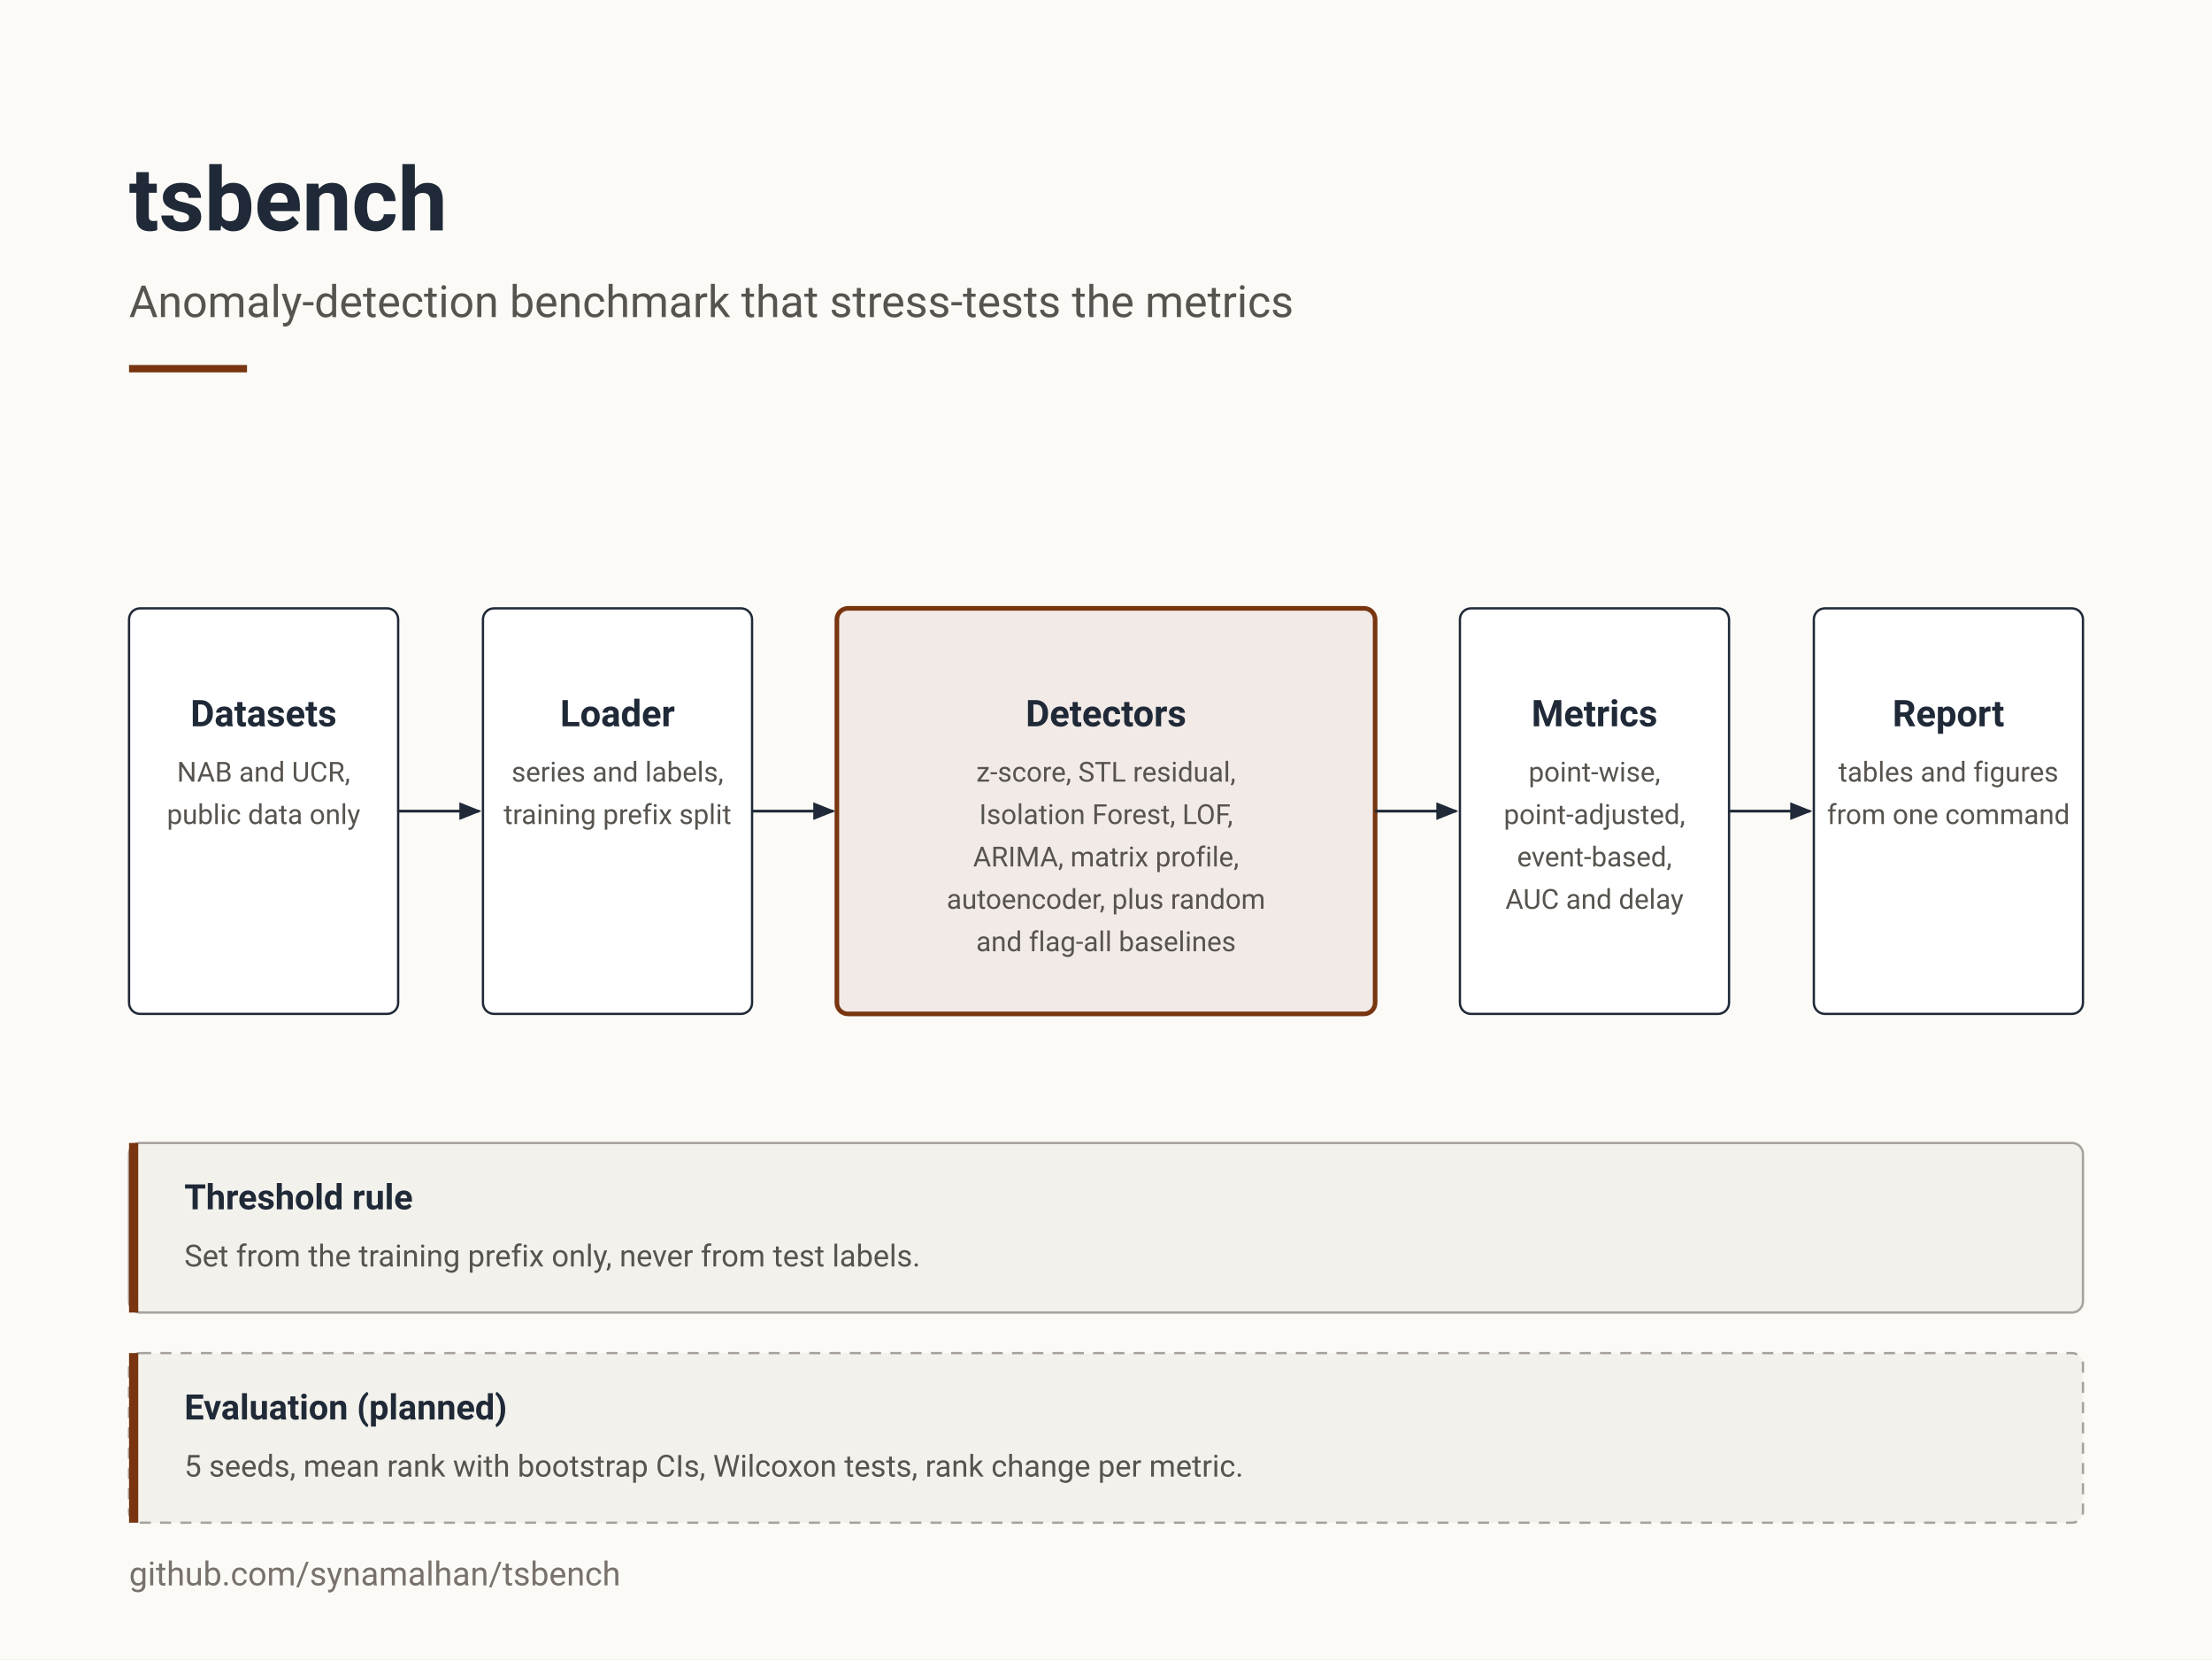
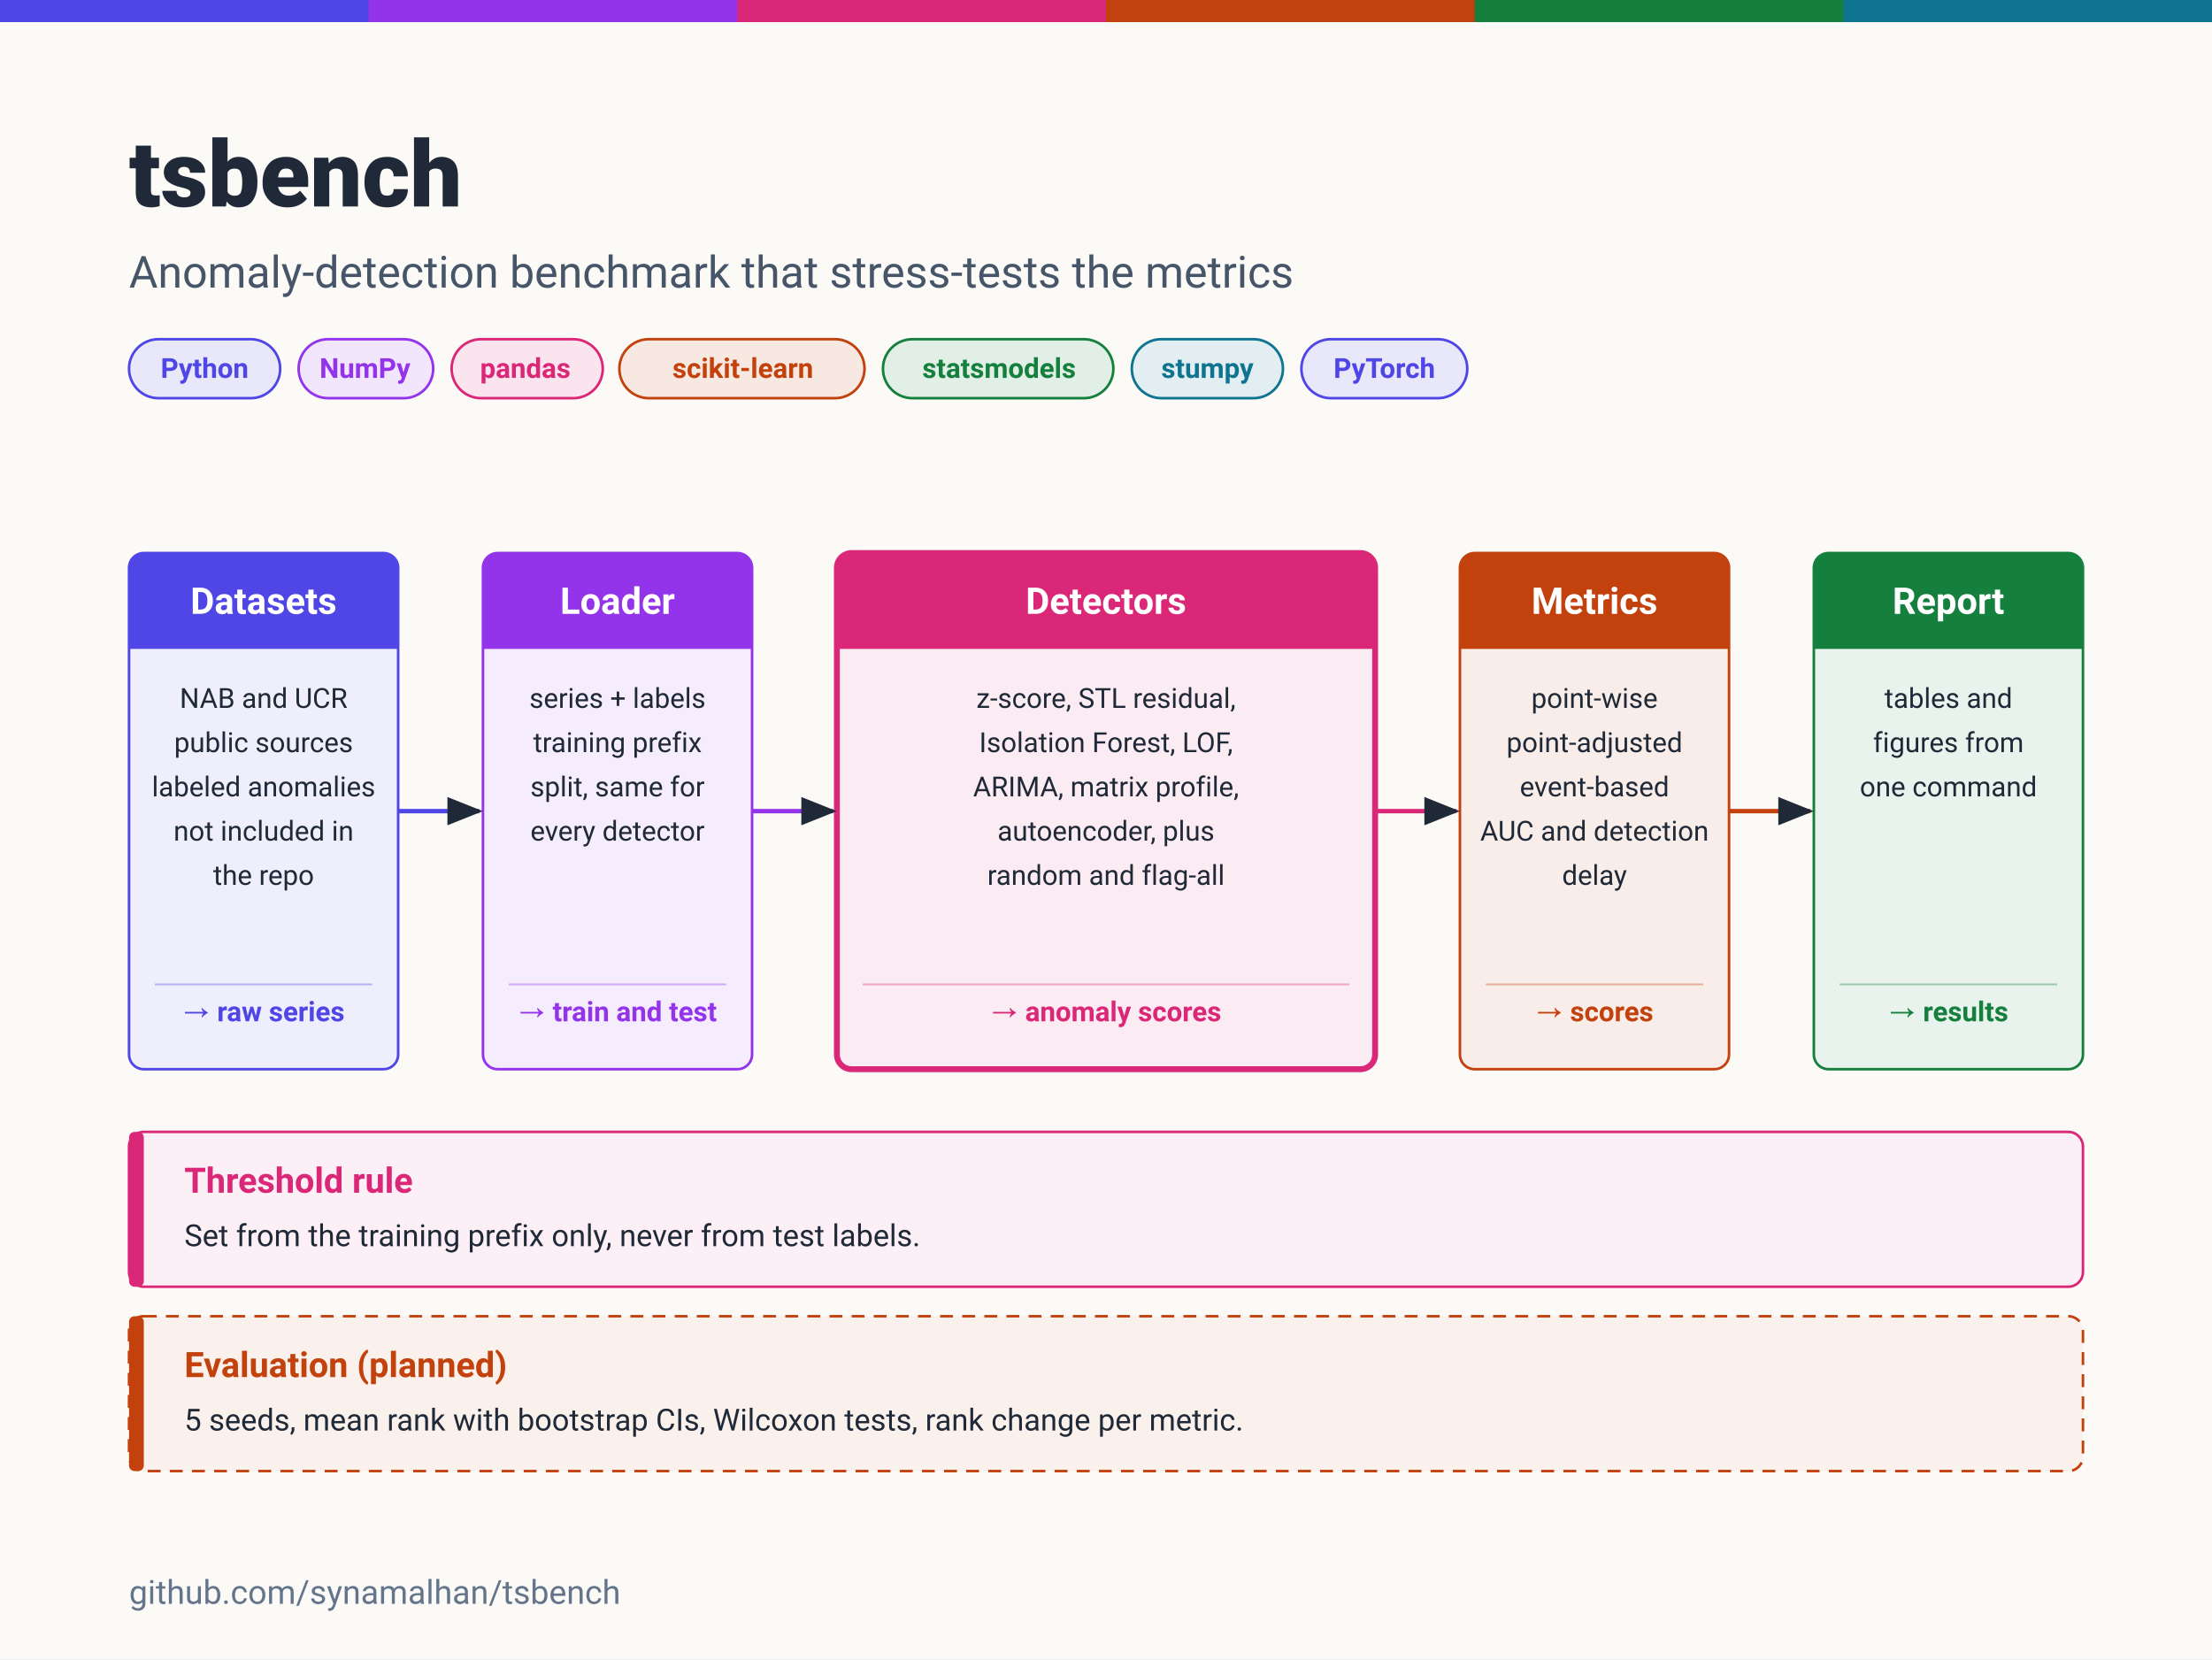
<svg xmlns="http://www.w3.org/2000/svg" viewBox="0 0 1200 900" width="1200" height="900" role="img" aria-labelledby="t">
  <defs>
    <marker id="a" viewBox="0 0 10 10" refX="9" refY="5" markerWidth="8" markerHeight="8" orient="auto">
      <path d="M0 1L10 5L0 9z" fill="#1f2937" />
    </marker>
  </defs>
  <rect width="1200" height="900" fill="#fbfaf7" />
-   <text x="70" y="125" font-family="system-ui,-apple-system,'Segoe UI',Roboto,Helvetica,Arial,sans-serif" font-size="48" font-weight="700" fill="#1f2937">tsbench</text>
-   <text x="70" y="172" font-family="system-ui,-apple-system,'Segoe UI',Roboto,Helvetica,Arial,sans-serif" font-size="24" fill="#57534e">Anomaly-detection benchmark that stress-tests the metrics</text>
-   <rect x="70" y="198" width="64" height="4" fill="#78350f" />
-   <rect x="70" y="330" width="146" height="220" rx="6" fill="#ffffff" stroke="#1f2937" stroke-width="1.25" />
-   <text x="143" y="394" text-anchor="middle" font-family="system-ui,-apple-system,'Segoe UI',Roboto,Helvetica,Arial,sans-serif" font-size="20" font-weight="700" fill="#1f2937">Datasets</text>
-   <text x="143" y="424" text-anchor="middle" font-family="system-ui,-apple-system,'Segoe UI',Roboto,Helvetica,Arial,sans-serif" font-size="15" fill="#57534e">NAB and UCR,</text>
-   <text x="143" y="447" text-anchor="middle" font-family="system-ui,-apple-system,'Segoe UI',Roboto,Helvetica,Arial,sans-serif" font-size="15" fill="#57534e">public data only</text>
-   <rect x="262" y="330" width="146" height="220" rx="6" fill="#ffffff" stroke="#1f2937" stroke-width="1.25" />
-   <text x="335" y="394" text-anchor="middle" font-family="system-ui,-apple-system,'Segoe UI',Roboto,Helvetica,Arial,sans-serif" font-size="20" font-weight="700" fill="#1f2937">Loader</text>
-   <text x="335" y="424" text-anchor="middle" font-family="system-ui,-apple-system,'Segoe UI',Roboto,Helvetica,Arial,sans-serif" font-size="15" fill="#57534e">series and labels,</text>
-   <text x="335" y="447" text-anchor="middle" font-family="system-ui,-apple-system,'Segoe UI',Roboto,Helvetica,Arial,sans-serif" font-size="15" fill="#57534e">training prefix split</text>
-   <rect x="454" y="330" width="292" height="220" rx="6" fill="#f1eae7" stroke="#78350f" stroke-width="2.5" />
-   <text x="600" y="394" text-anchor="middle" font-family="system-ui,-apple-system,'Segoe UI',Roboto,Helvetica,Arial,sans-serif" font-size="20" font-weight="700" fill="#1f2937">Detectors</text>
-   <text x="600" y="424" text-anchor="middle" font-family="system-ui,-apple-system,'Segoe UI',Roboto,Helvetica,Arial,sans-serif" font-size="15" fill="#57534e">z-score, STL residual,</text>
-   <text x="600" y="447" text-anchor="middle" font-family="system-ui,-apple-system,'Segoe UI',Roboto,Helvetica,Arial,sans-serif" font-size="15" fill="#57534e">Isolation Forest, LOF,</text>
-   <text x="600" y="470" text-anchor="middle" font-family="system-ui,-apple-system,'Segoe UI',Roboto,Helvetica,Arial,sans-serif" font-size="15" fill="#57534e">ARIMA, matrix profile,</text>
-   <text x="600" y="493" text-anchor="middle" font-family="system-ui,-apple-system,'Segoe UI',Roboto,Helvetica,Arial,sans-serif" font-size="15" fill="#57534e">autoencoder, plus random</text>
-   <text x="600" y="516" text-anchor="middle" font-family="system-ui,-apple-system,'Segoe UI',Roboto,Helvetica,Arial,sans-serif" font-size="15" fill="#57534e">and flag-all baselines</text>
-   <rect x="792" y="330" width="146" height="220" rx="6" fill="#ffffff" stroke="#1f2937" stroke-width="1.25" />
-   <text x="865" y="394" text-anchor="middle" font-family="system-ui,-apple-system,'Segoe UI',Roboto,Helvetica,Arial,sans-serif" font-size="20" font-weight="700" fill="#1f2937">Metrics</text>
-   <text x="865" y="424" text-anchor="middle" font-family="system-ui,-apple-system,'Segoe UI',Roboto,Helvetica,Arial,sans-serif" font-size="15" fill="#57534e">point-wise,</text>
-   <text x="865" y="447" text-anchor="middle" font-family="system-ui,-apple-system,'Segoe UI',Roboto,Helvetica,Arial,sans-serif" font-size="15" fill="#57534e">point-adjusted,</text>
-   <text x="865" y="470" text-anchor="middle" font-family="system-ui,-apple-system,'Segoe UI',Roboto,Helvetica,Arial,sans-serif" font-size="15" fill="#57534e">event-based,</text>
-   <text x="865" y="493" text-anchor="middle" font-family="system-ui,-apple-system,'Segoe UI',Roboto,Helvetica,Arial,sans-serif" font-size="15" fill="#57534e">AUC and delay</text>
-   <rect x="984" y="330" width="146" height="220" rx="6" fill="#ffffff" stroke="#1f2937" stroke-width="1.25" />
-   <text x="1057" y="394" text-anchor="middle" font-family="system-ui,-apple-system,'Segoe UI',Roboto,Helvetica,Arial,sans-serif" font-size="20" font-weight="700" fill="#1f2937">Report</text>
-   <text x="1057" y="424" text-anchor="middle" font-family="system-ui,-apple-system,'Segoe UI',Roboto,Helvetica,Arial,sans-serif" font-size="15" fill="#57534e">tables and figures</text>
-   <text x="1057" y="447" text-anchor="middle" font-family="system-ui,-apple-system,'Segoe UI',Roboto,Helvetica,Arial,sans-serif" font-size="15" fill="#57534e">from one command</text>
-   <path d="M216 440 H260" fill="none" stroke="#1f2937" stroke-width="1.5" marker-end="url(#a)" />
-   <path d="M408 440 H452" fill="none" stroke="#1f2937" stroke-width="1.5" marker-end="url(#a)" />
-   <path d="M746 440 H790" fill="none" stroke="#1f2937" stroke-width="1.5" marker-end="url(#a)" />
-   <path d="M938 440 H982" fill="none" stroke="#1f2937" stroke-width="1.5" marker-end="url(#a)" />
-   <rect x="70" y="620" width="1060" height="92" rx="6" fill="#f3f1ec" stroke="#a8a29e" stroke-width="1.25" />
-   <rect x="70" y="620" width="5" height="92" fill="#78350f" />
-   <text x="100" y="656" font-family="system-ui,-apple-system,'Segoe UI',Roboto,Helvetica,Arial,sans-serif" font-size="19" font-weight="700" fill="#1f2937">Threshold rule</text>
-   <text x="100" y="687" font-family="system-ui,-apple-system,'Segoe UI',Roboto,Helvetica,Arial,sans-serif" font-size="16.5" fill="#57534e">Set from the training prefix only, never from test labels.</text>
-   <rect x="70" y="734" width="1060" height="92" rx="6" fill="#f3f1ec" stroke="#a8a29e" stroke-width="1.25" stroke-dasharray="6 5" />
-   <rect x="70" y="734" width="5" height="92" fill="#78350f" />
-   <text x="100" y="770" font-family="system-ui,-apple-system,'Segoe UI',Roboto,Helvetica,Arial,sans-serif" font-size="19" font-weight="700" fill="#1f2937">Evaluation (planned)</text>
-   <text x="100" y="801" font-family="system-ui,-apple-system,'Segoe UI',Roboto,Helvetica,Arial,sans-serif" font-size="16.5" fill="#57534e">5 seeds, mean rank with bootstrap CIs, Wilcoxon tests, rank change per metric.</text>
-   <text x="70" y="860" font-family="system-ui,-apple-system,'Segoe UI',Roboto,Helvetica,Arial,sans-serif" font-size="18" fill="#78716c">github.com/synamalhan/tsbench</text>
+   <rect x="0" y="0" width="201" height="12" fill="#4f46e5" />
+   <rect x="200" y="0" width="201" height="12" fill="#9333ea" />
+   <rect x="400" y="0" width="201" height="12" fill="#db2777" />
+   <rect x="600" y="0" width="201" height="12" fill="#c2410c" />
+   <rect x="800" y="0" width="201" height="12" fill="#15803d" />
+   <rect x="1000" y="0" width="201" height="12" fill="#0e7490" />
+   <text x="70" y="112" font-family="system-ui,-apple-system,'Segoe UI',Roboto,Helvetica,Arial,sans-serif" font-size="50" font-weight="800" fill="#1f2937">tsbench</text>
+   <text x="70" y="156" font-family="system-ui,-apple-system,'Segoe UI',Roboto,Helvetica,Arial,sans-serif" font-size="24" fill="#475569">Anomaly-detection benchmark that stress-tests the metrics</text>
+   <rect x="70" y="184" width="82" height="32" rx="16" fill="#e9e8fb" stroke="#4f46e5" stroke-width="1.4" />
+   <text x="111" y="205" text-anchor="middle" font-family="system-ui,-apple-system,'Segoe UI',Roboto,Helvetica,Arial,sans-serif" font-size="15" font-weight="600" fill="#4f46e5">Python</text>
+   <rect x="162" y="184" width="73" height="32" rx="16" fill="#f2e6fc" stroke="#9333ea" stroke-width="1.4" />
+   <text x="198" y="205" text-anchor="middle" font-family="system-ui,-apple-system,'Segoe UI',Roboto,Helvetica,Arial,sans-serif" font-size="15" font-weight="600" fill="#9333ea">NumPy</text>
+   <rect x="245" y="184" width="82" height="32" rx="16" fill="#fae5ee" stroke="#db2777" stroke-width="1.4" />
+   <text x="285" y="205" text-anchor="middle" font-family="system-ui,-apple-system,'Segoe UI',Roboto,Helvetica,Arial,sans-serif" font-size="15" font-weight="600" fill="#db2777">pandas</text>
+   <rect x="336" y="184" width="133" height="32" rx="16" fill="#f7e8e1" stroke="#c2410c" stroke-width="1.4" />
+   <text x="403" y="205" text-anchor="middle" font-family="system-ui,-apple-system,'Segoe UI',Roboto,Helvetica,Arial,sans-serif" font-size="15" font-weight="600" fill="#c2410c">scikit-learn</text>
+   <rect x="479" y="184" width="125" height="32" rx="16" fill="#e2efe7" stroke="#15803d" stroke-width="1.4" />
+   <text x="542" y="205" text-anchor="middle" font-family="system-ui,-apple-system,'Segoe UI',Roboto,Helvetica,Arial,sans-serif" font-size="15" font-weight="600" fill="#15803d">statsmodels</text>
+   <rect x="614" y="184" width="82" height="32" rx="16" fill="#e2eef1" stroke="#0e7490" stroke-width="1.4" />
+   <text x="655" y="205" text-anchor="middle" font-family="system-ui,-apple-system,'Segoe UI',Roboto,Helvetica,Arial,sans-serif" font-size="15" font-weight="600" fill="#0e7490">stumpy</text>
+   <rect x="706" y="184" width="90" height="32" rx="16" fill="#e9e8fb" stroke="#4f46e5" stroke-width="1.4" />
+   <text x="751" y="205" text-anchor="middle" font-family="system-ui,-apple-system,'Segoe UI',Roboto,Helvetica,Arial,sans-serif" font-size="15" font-weight="600" fill="#4f46e5">PyTorch</text>
+   <rect x="70" y="300" width="146" height="280" rx="8" fill="#efeefc" stroke="#4f46e5" stroke-width="1.4" />
+   <path d="M70 352 V308 a8 8 0 0 1 8 -8 H208 a8 8 0 0 1 8 8 V352 Z" fill="#4f46e5" />
+   <text x="143" y="333" text-anchor="middle" font-family="system-ui,-apple-system,'Segoe UI',Roboto,Helvetica,Arial,sans-serif" font-size="20" font-weight="700" fill="#fff">Datasets</text>
+   <text x="143" y="384" text-anchor="middle" font-family="system-ui,-apple-system,'Segoe UI',Roboto,Helvetica,Arial,sans-serif" font-size="15" fill="#1f2937">NAB and UCR</text>
+   <text x="143" y="408" text-anchor="middle" font-family="system-ui,-apple-system,'Segoe UI',Roboto,Helvetica,Arial,sans-serif" font-size="15" fill="#1f2937">public sources</text>
+   <text x="143" y="432" text-anchor="middle" font-family="system-ui,-apple-system,'Segoe UI',Roboto,Helvetica,Arial,sans-serif" font-size="15" fill="#1f2937">labeled anomalies</text>
+   <text x="143" y="456" text-anchor="middle" font-family="system-ui,-apple-system,'Segoe UI',Roboto,Helvetica,Arial,sans-serif" font-size="15" fill="#1f2937">not included in</text>
+   <text x="143" y="480" text-anchor="middle" font-family="system-ui,-apple-system,'Segoe UI',Roboto,Helvetica,Arial,sans-serif" font-size="15" fill="#1f2937">the repo</text>
+   <line x1="84" x2="202" y1="534" y2="534" stroke="#4f46e5" stroke-opacity=".35" />
+   <text x="143" y="554" text-anchor="middle" font-family="system-ui,-apple-system,'Segoe UI',Roboto,Helvetica,Arial,sans-serif" font-size="15" font-weight="700" fill="#4f46e5">→ raw series</text>
+   <rect x="262" y="300" width="146" height="280" rx="8" fill="#f5ecfd" stroke="#9333ea" stroke-width="1.4" />
+   <path d="M262 352 V308 a8 8 0 0 1 8 -8 H400 a8 8 0 0 1 8 8 V352 Z" fill="#9333ea" />
+   <text x="335" y="333" text-anchor="middle" font-family="system-ui,-apple-system,'Segoe UI',Roboto,Helvetica,Arial,sans-serif" font-size="20" font-weight="700" fill="#fff">Loader</text>
+   <text x="335" y="384" text-anchor="middle" font-family="system-ui,-apple-system,'Segoe UI',Roboto,Helvetica,Arial,sans-serif" font-size="15" fill="#1f2937">series + labels</text>
+   <text x="335" y="408" text-anchor="middle" font-family="system-ui,-apple-system,'Segoe UI',Roboto,Helvetica,Arial,sans-serif" font-size="15" fill="#1f2937">training prefix</text>
+   <text x="335" y="432" text-anchor="middle" font-family="system-ui,-apple-system,'Segoe UI',Roboto,Helvetica,Arial,sans-serif" font-size="15" fill="#1f2937">split, same for</text>
+   <text x="335" y="456" text-anchor="middle" font-family="system-ui,-apple-system,'Segoe UI',Roboto,Helvetica,Arial,sans-serif" font-size="15" fill="#1f2937">every detector</text>
+   <line x1="276" x2="394" y1="534" y2="534" stroke="#9333ea" stroke-opacity=".35" />
+   <text x="335" y="554" text-anchor="middle" font-family="system-ui,-apple-system,'Segoe UI',Roboto,Helvetica,Arial,sans-serif" font-size="15" font-weight="700" fill="#9333ea">→ train and test</text>
+   <rect x="454" y="300" width="292" height="280" rx="8" fill="#fbebf2" stroke="#db2777" stroke-width="3.2" />
+   <path d="M454 352 V308 a8 8 0 0 1 8 -8 H738 a8 8 0 0 1 8 8 V352 Z" fill="#db2777" />
+   <text x="600" y="333" text-anchor="middle" font-family="system-ui,-apple-system,'Segoe UI',Roboto,Helvetica,Arial,sans-serif" font-size="20" font-weight="700" fill="#fff">Detectors</text>
+   <text x="600" y="384" text-anchor="middle" font-family="system-ui,-apple-system,'Segoe UI',Roboto,Helvetica,Arial,sans-serif" font-size="15" fill="#1f2937">z-score, STL residual,</text>
+   <text x="600" y="408" text-anchor="middle" font-family="system-ui,-apple-system,'Segoe UI',Roboto,Helvetica,Arial,sans-serif" font-size="15" fill="#1f2937">Isolation Forest, LOF,</text>
+   <text x="600" y="432" text-anchor="middle" font-family="system-ui,-apple-system,'Segoe UI',Roboto,Helvetica,Arial,sans-serif" font-size="15" fill="#1f2937">ARIMA, matrix profile,</text>
+   <text x="600" y="456" text-anchor="middle" font-family="system-ui,-apple-system,'Segoe UI',Roboto,Helvetica,Arial,sans-serif" font-size="15" fill="#1f2937">autoencoder, plus</text>
+   <text x="600" y="480" text-anchor="middle" font-family="system-ui,-apple-system,'Segoe UI',Roboto,Helvetica,Arial,sans-serif" font-size="15" fill="#1f2937">random and flag-all</text>
+   <line x1="468" x2="732" y1="534" y2="534" stroke="#db2777" stroke-opacity=".35" />
+   <text x="600" y="554" text-anchor="middle" font-family="system-ui,-apple-system,'Segoe UI',Roboto,Helvetica,Arial,sans-serif" font-size="15" font-weight="700" fill="#db2777">→ anomaly scores</text>
+   <rect x="792" y="300" width="146" height="280" rx="8" fill="#f9ede9" stroke="#c2410c" stroke-width="1.4" />
+   <path d="M792 352 V308 a8 8 0 0 1 8 -8 H930 a8 8 0 0 1 8 8 V352 Z" fill="#c2410c" />
+   <text x="865" y="333" text-anchor="middle" font-family="system-ui,-apple-system,'Segoe UI',Roboto,Helvetica,Arial,sans-serif" font-size="20" font-weight="700" fill="#fff">Metrics</text>
+   <text x="865" y="384" text-anchor="middle" font-family="system-ui,-apple-system,'Segoe UI',Roboto,Helvetica,Arial,sans-serif" font-size="15" fill="#1f2937">point-wise</text>
+   <text x="865" y="408" text-anchor="middle" font-family="system-ui,-apple-system,'Segoe UI',Roboto,Helvetica,Arial,sans-serif" font-size="15" fill="#1f2937">point-adjusted</text>
+   <text x="865" y="432" text-anchor="middle" font-family="system-ui,-apple-system,'Segoe UI',Roboto,Helvetica,Arial,sans-serif" font-size="15" fill="#1f2937">event-based</text>
+   <text x="865" y="456" text-anchor="middle" font-family="system-ui,-apple-system,'Segoe UI',Roboto,Helvetica,Arial,sans-serif" font-size="15" fill="#1f2937">AUC and detection</text>
+   <text x="865" y="480" text-anchor="middle" font-family="system-ui,-apple-system,'Segoe UI',Roboto,Helvetica,Arial,sans-serif" font-size="15" fill="#1f2937">delay</text>
+   <line x1="806" x2="924" y1="534" y2="534" stroke="#c2410c" stroke-opacity=".35" />
+   <text x="865" y="554" text-anchor="middle" font-family="system-ui,-apple-system,'Segoe UI',Roboto,Helvetica,Arial,sans-serif" font-size="15" font-weight="700" fill="#c2410c">→ scores</text>
+   <rect x="984" y="300" width="146" height="280" rx="8" fill="#e9f3ed" stroke="#15803d" stroke-width="1.4" />
+   <path d="M984 352 V308 a8 8 0 0 1 8 -8 H1122 a8 8 0 0 1 8 8 V352 Z" fill="#15803d" />
+   <text x="1057" y="333" text-anchor="middle" font-family="system-ui,-apple-system,'Segoe UI',Roboto,Helvetica,Arial,sans-serif" font-size="20" font-weight="700" fill="#fff">Report</text>
+   <text x="1057" y="384" text-anchor="middle" font-family="system-ui,-apple-system,'Segoe UI',Roboto,Helvetica,Arial,sans-serif" font-size="15" fill="#1f2937">tables and</text>
+   <text x="1057" y="408" text-anchor="middle" font-family="system-ui,-apple-system,'Segoe UI',Roboto,Helvetica,Arial,sans-serif" font-size="15" fill="#1f2937">figures from</text>
+   <text x="1057" y="432" text-anchor="middle" font-family="system-ui,-apple-system,'Segoe UI',Roboto,Helvetica,Arial,sans-serif" font-size="15" fill="#1f2937">one command</text>
+   <line x1="998" x2="1116" y1="534" y2="534" stroke="#15803d" stroke-opacity=".35" />
+   <text x="1057" y="554" text-anchor="middle" font-family="system-ui,-apple-system,'Segoe UI',Roboto,Helvetica,Arial,sans-serif" font-size="15" font-weight="700" fill="#15803d">→ results</text>
+   <path d="M216 440 H260" fill="none" stroke="#4f46e5" stroke-width="2.4" marker-end="url(#a)" />
+   <path d="M408 440 H452" fill="none" stroke="#9333ea" stroke-width="2.4" marker-end="url(#a)" />
+   <path d="M746 440 H790" fill="none" stroke="#db2777" stroke-width="2.4" marker-end="url(#a)" />
+   <path d="M938 440 H982" fill="none" stroke="#c2410c" stroke-width="2.4" marker-end="url(#a)" />
+   <rect x="70" y="614" width="1060" height="84" rx="8" fill="#fceff5" stroke="#db2777" stroke-width="1.4" />
+   <rect x="70" y="614" width="8" height="84" rx="3" fill="#db2777" />
+   <text x="100" y="647" font-family="system-ui,-apple-system,'Segoe UI',Roboto,Helvetica,Arial,sans-serif" font-size="19" font-weight="700" fill="#db2777">Threshold rule</text>
+   <text x="100" y="676" font-family="system-ui,-apple-system,'Segoe UI',Roboto,Helvetica,Arial,sans-serif" font-size="16.5" fill="#1f2937">Set from the training prefix only, never from test labels.</text>
+   <rect x="70" y="714" width="1060" height="84" rx="8" fill="#faf1ed" stroke="#c2410c" stroke-width="1.4" stroke-dasharray="7 5" />
+   <rect x="70" y="714" width="8" height="84" rx="3" fill="#c2410c" />
+   <text x="100" y="747" font-family="system-ui,-apple-system,'Segoe UI',Roboto,Helvetica,Arial,sans-serif" font-size="19" font-weight="700" fill="#c2410c">Evaluation (planned)</text>
+   <text x="100" y="776" font-family="system-ui,-apple-system,'Segoe UI',Roboto,Helvetica,Arial,sans-serif" font-size="16.5" fill="#1f2937">5 seeds, mean rank with bootstrap CIs, Wilcoxon tests, rank change per metric.</text>
+   <text x="70" y="870" font-family="system-ui,-apple-system,'Segoe UI',Roboto,Helvetica,Arial,sans-serif" font-size="18" fill="#64748b">github.com/synamalhan/tsbench</text>
</svg>
